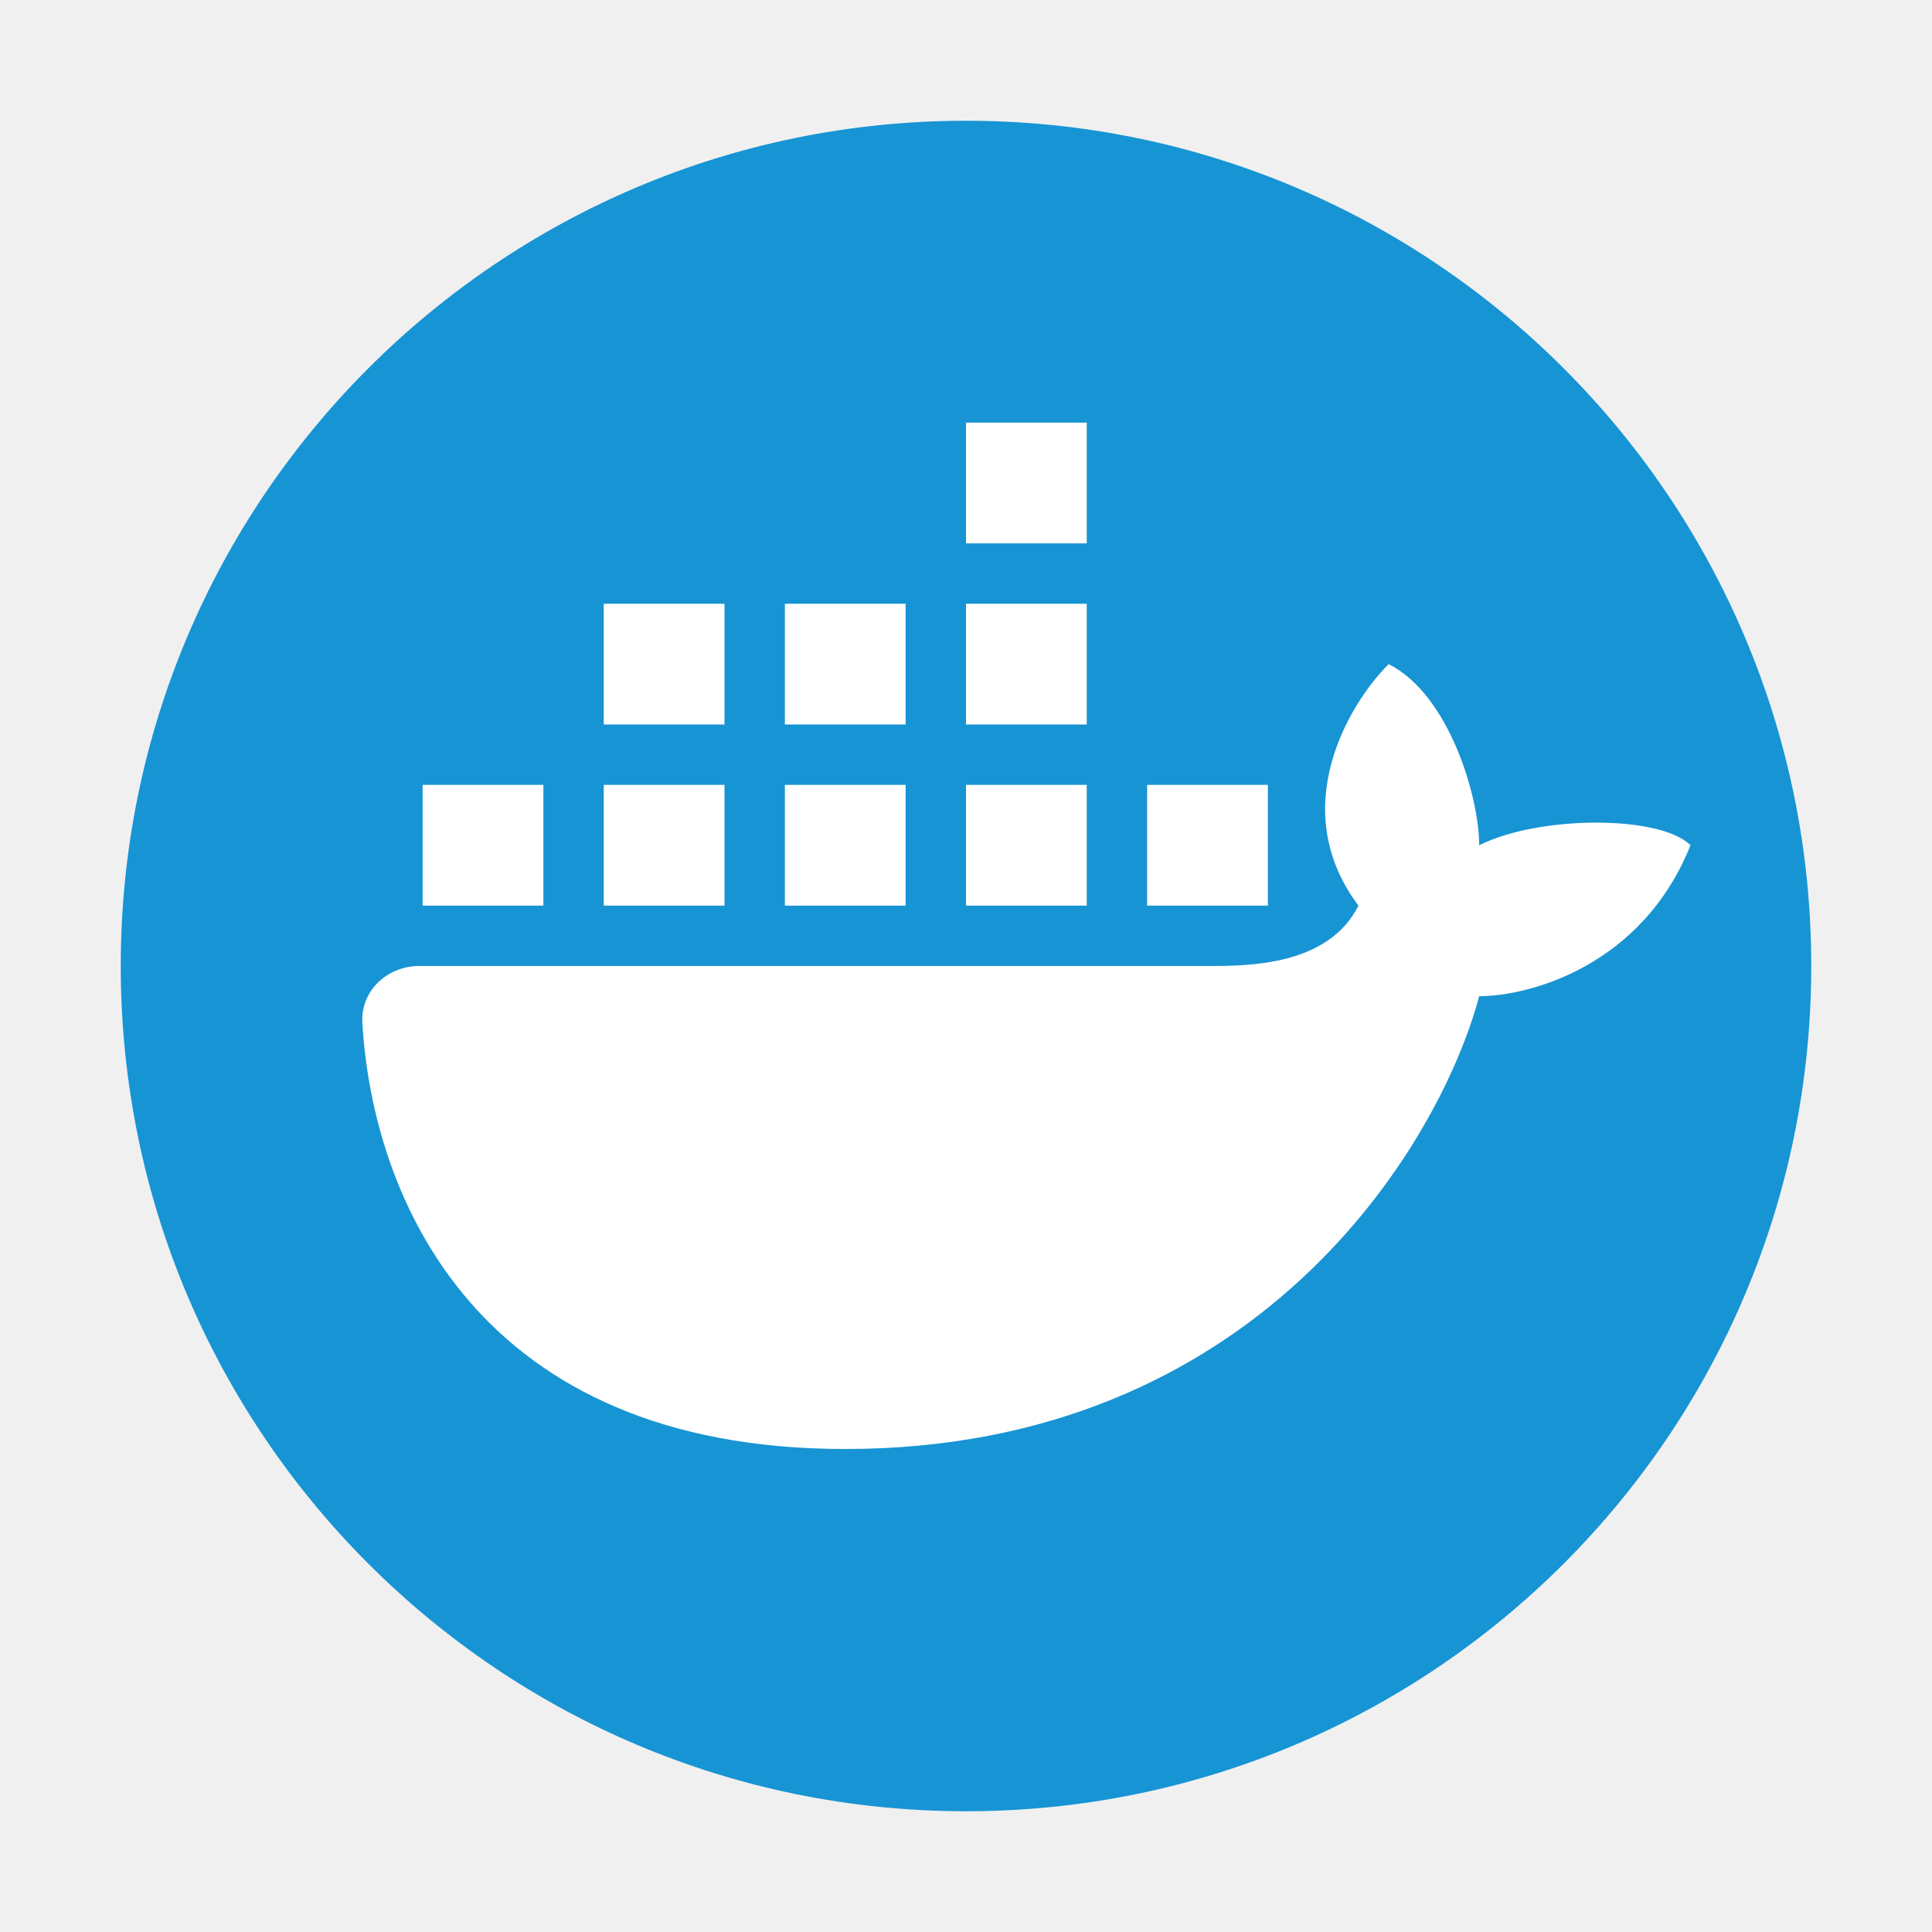
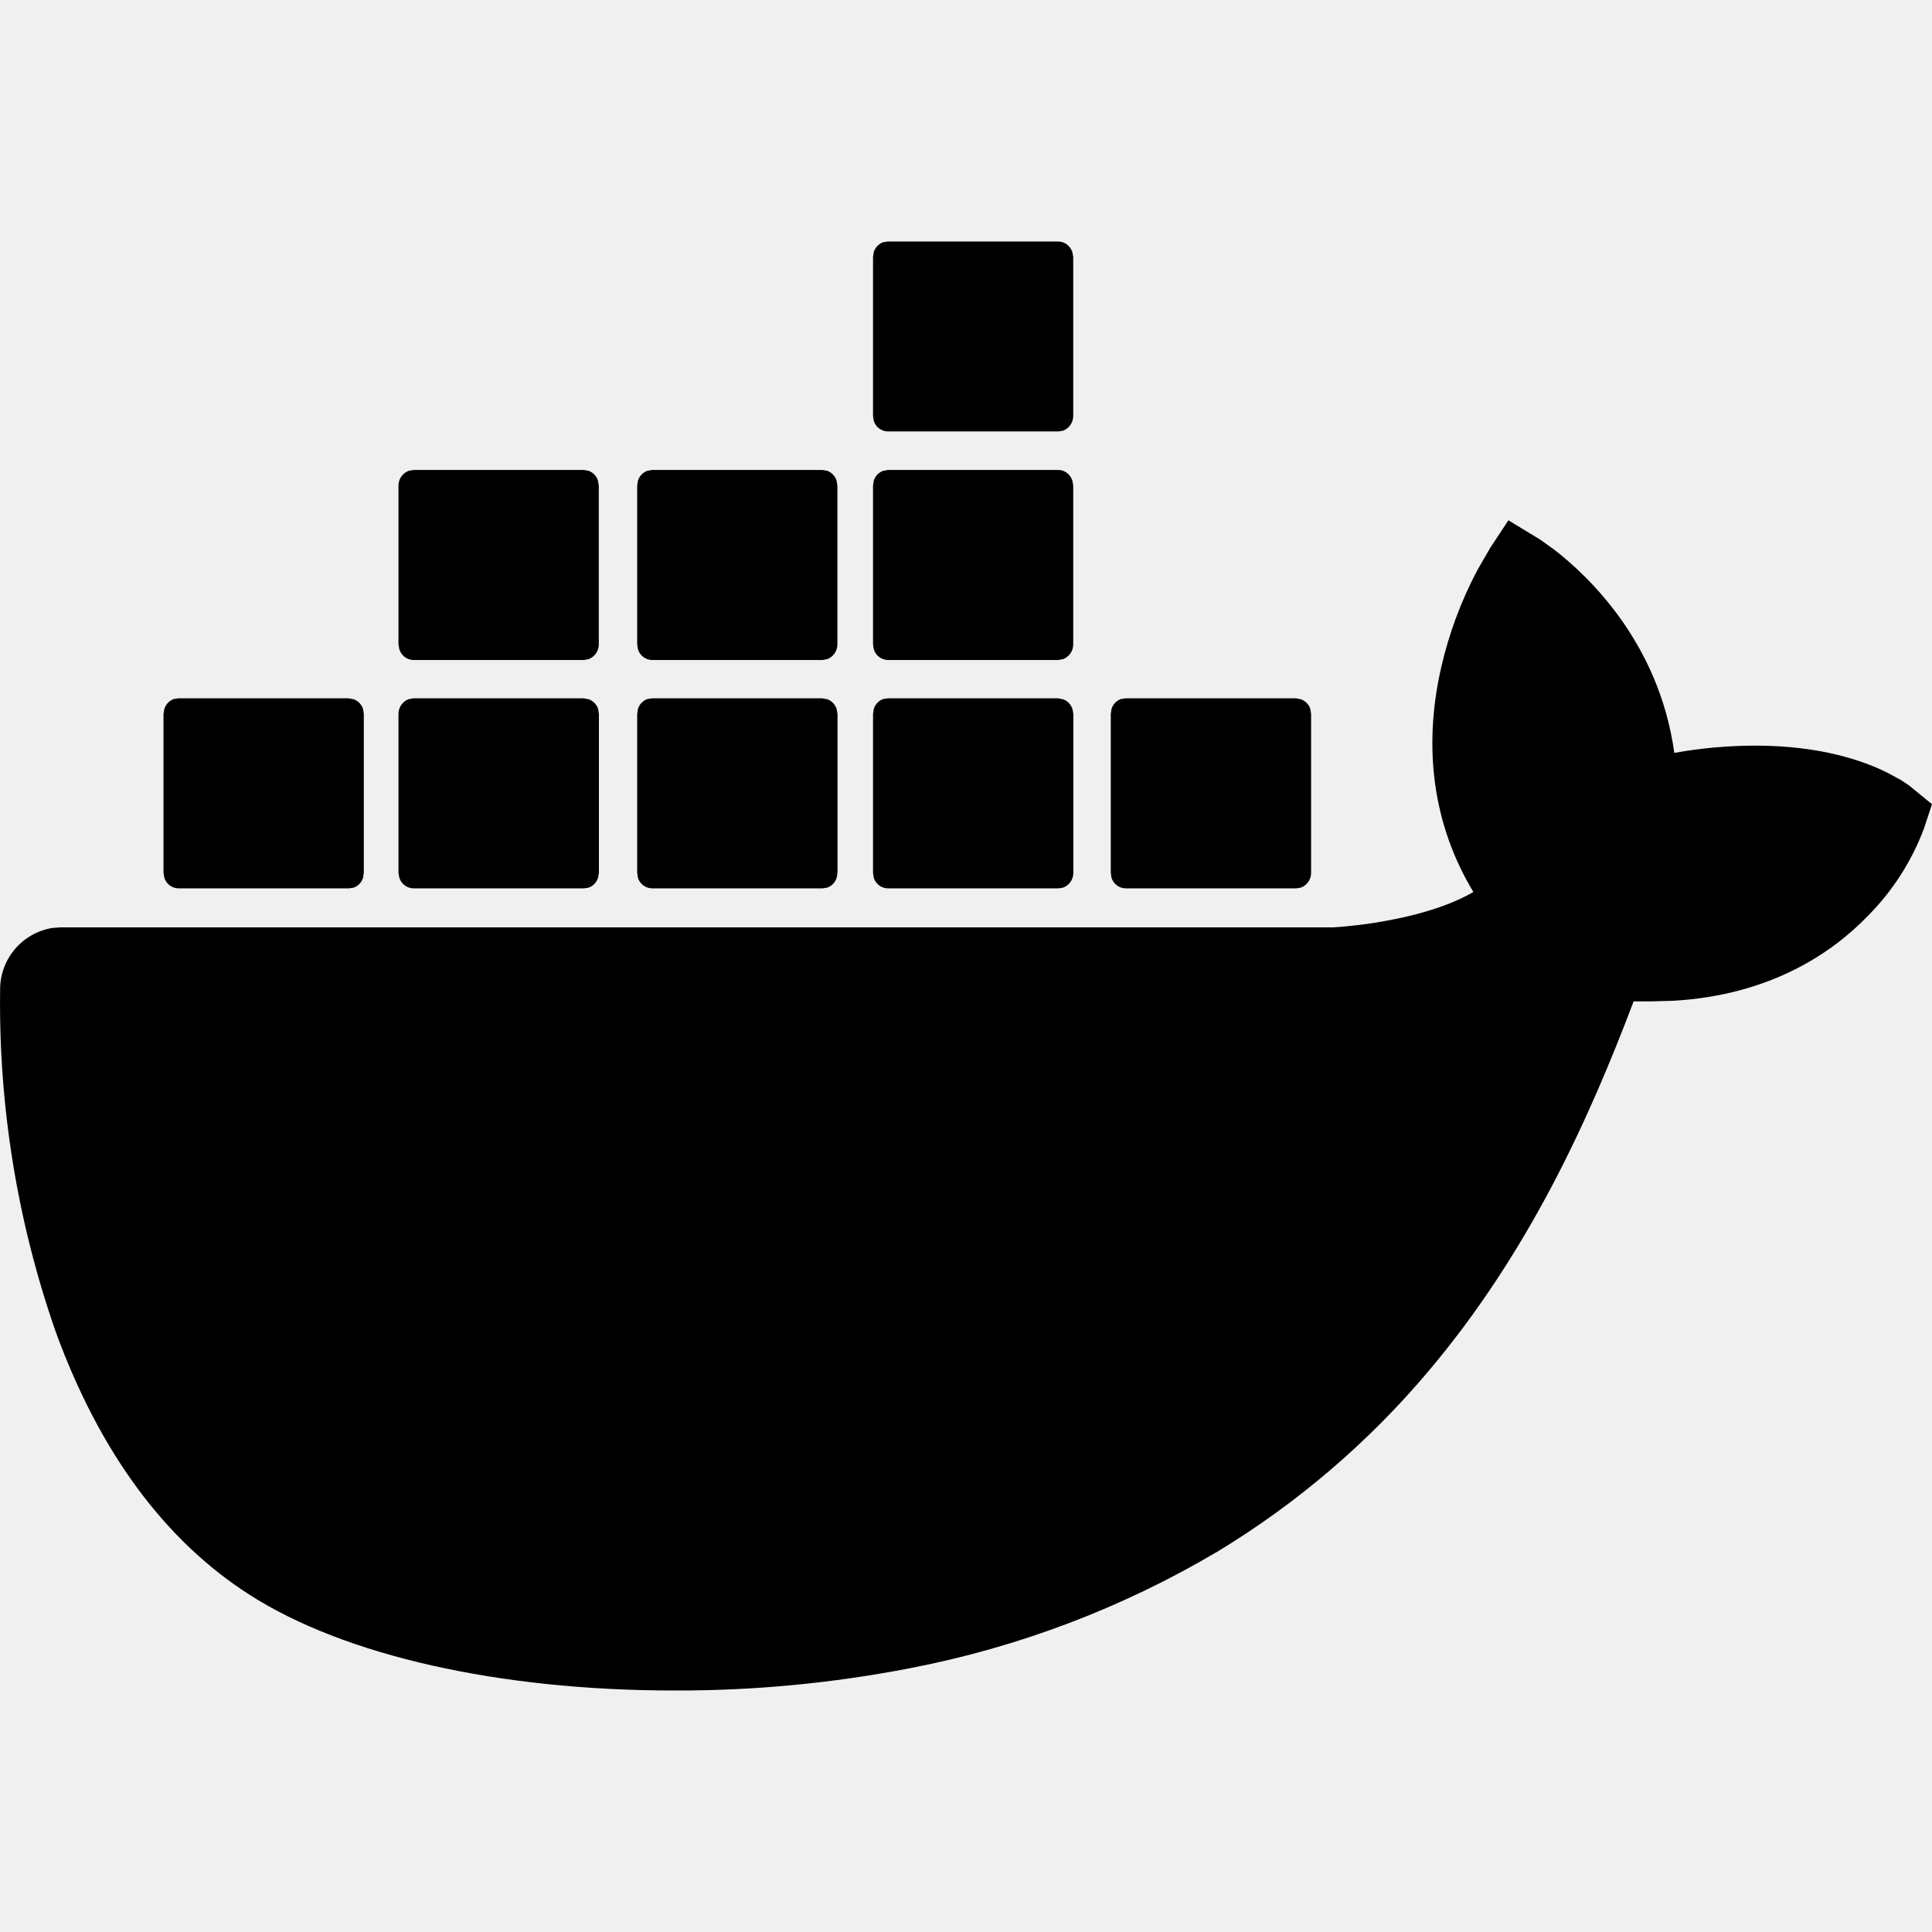
- <svg xmlns="http://www.w3.org/2000/svg" width="800px" height="800px" viewBox="0 0 32 32" fill="none">
-   <circle cx="16" cy="16" r="14" fill="#1794D4" />
-   <path d="M18 7H16V9H18V7Z" fill="white" />
-   <path d="M10 10H12V12H10V10Z" fill="white" />
-   <path d="M6.002 16.941C6.172 19.843 7.9 24 14 24C20.8 24 23.833 19 24.5 16.5C25.333 16.5 27.2 16 28 14C27.5 13.5 25.5 13.5 24.5 14C24.5 13.2 24 11.5 23 11C22.333 11.667 21.3 13.4 22.5 15C22 16 20.667 16 20 16H6.943C6.413 16 5.97 16.413 6.002 16.941Z" fill="white" />
-   <path d="M9 13H7V15H9V13Z" fill="white" />
-   <path d="M10 13H12V15H10V13Z" fill="white" />
-   <path d="M15 13H13V15H15V13Z" fill="white" />
-   <path d="M16 13H18V15H16V13Z" fill="white" />
-   <path d="M21 13H19V15H21V13Z" fill="white" />
-   <path d="M15 10H13V12H15V10Z" fill="white" />
-   <path d="M16 10H18V12H16V10Z" fill="white" />
+ <svg xmlns="http://www.w3.org/2000/svg" width="800px" height="800px" viewBox="0 0 16 16" fill="none">
+   <path fill="#000000" d="M12.342 4.536l.15-.227.262.159.116.083c.28.216.869.768.996 1.684.223-.04.448-.06.673-.06.534 0 .893.124 1.097.227l.105.057.068.045.191.156-.066.2a2.044 2.044 0 01-.47.73c-.29.299-.8.652-1.609.698l-.178.005h-.148c-.37.977-.867 2.078-1.702 3.066a7.081 7.081 0 01-1.74 1.488 7.941 7.941 0 01-2.549.968c-.644.125-1.298.187-1.953.185-1.45 0-2.73-.288-3.517-.792-.703-.449-1.243-1.182-1.606-2.177a8.25 8.25 0 01-.461-2.83.516.516 0 01.432-.516l.068-.005h10.54l.092-.007.149-.016c.256-.034.646-.11.92-.27-.328-.543-.421-1.178-.268-1.854a3.3 3.3 0 01.3-.81l.108-.187zM2.89 5.784l.04.007a.127.127 0 01.077.082l.006.04v1.315l-.006.041a.127.127 0 01-.078.082l-.039.006H1.478a.124.124 0 01-.117-.088l-.007-.04V5.912l.007-.04a.127.127 0 01.078-.083l.039-.006H2.89zm1.947 0l.039.007a.127.127 0 01.078.082l.006.04v1.315l-.007.041a.127.127 0 01-.078.082l-.039.006H3.424a.125.125 0 01-.117-.088L3.3 7.23V5.913a.13.13 0 01.085-.123l.039-.007h1.413zm1.976 0l.039.007a.127.127 0 01.077.082l.007.04v1.315l-.007.041a.127.127 0 01-.078.082l-.039.006H5.4a.124.124 0 01-.117-.088l-.006-.04V5.912l.006-.04a.127.127 0 01.078-.083l.039-.006h1.413zm1.952 0l.039.007a.127.127 0 01.078.082l.007.04v1.315a.13.13 0 01-.085.123l-.04.006H7.353a.124.124 0 01-.117-.088l-.006-.04V5.912l.006-.04a.127.127 0 01.078-.083l.04-.006h1.412zm1.97 0l.039.007a.127.127 0 01.078.082l.006.04v1.315a.13.13 0 01-.085.123l-.039.006H9.322a.124.124 0 01-.117-.088l-.006-.04V5.912l.006-.04a.127.127 0 01.078-.083l.04-.006h1.411zM4.835 3.892l.04.007a.127.127 0 01.077.081l.007.041v1.315a.13.13 0 01-.085.123l-.039.007H3.424a.125.125 0 01-.117-.09l-.007-.04V4.021a.13.13 0 01.085-.122l.039-.007h1.412zm1.976 0l.04.007a.127.127 0 01.077.081l.007.041v1.315a.13.13 0 01-.085.123l-.039.007H5.4a.125.125 0 01-.117-.09l-.006-.04V4.021l.006-.04a.127.127 0 01.078-.082l.039-.007h1.412zm1.953 0c.054 0 .1.037.117.088l.007.041v1.315a.13.13 0 01-.085.123l-.04.007H7.353a.125.125 0 01-.117-.09l-.006-.04V4.021l.006-.04a.127.127 0 01.078-.082l.04-.007h1.412zm0-1.892c.054 0 .1.037.117.088l.007.04v1.316a.13.13 0 01-.085.123l-.04.006H7.353a.124.124 0 01-.117-.088l-.006-.04V2.128l.006-.04a.127.127 0 01.078-.082L7.353 2h1.412z" />
</svg>
